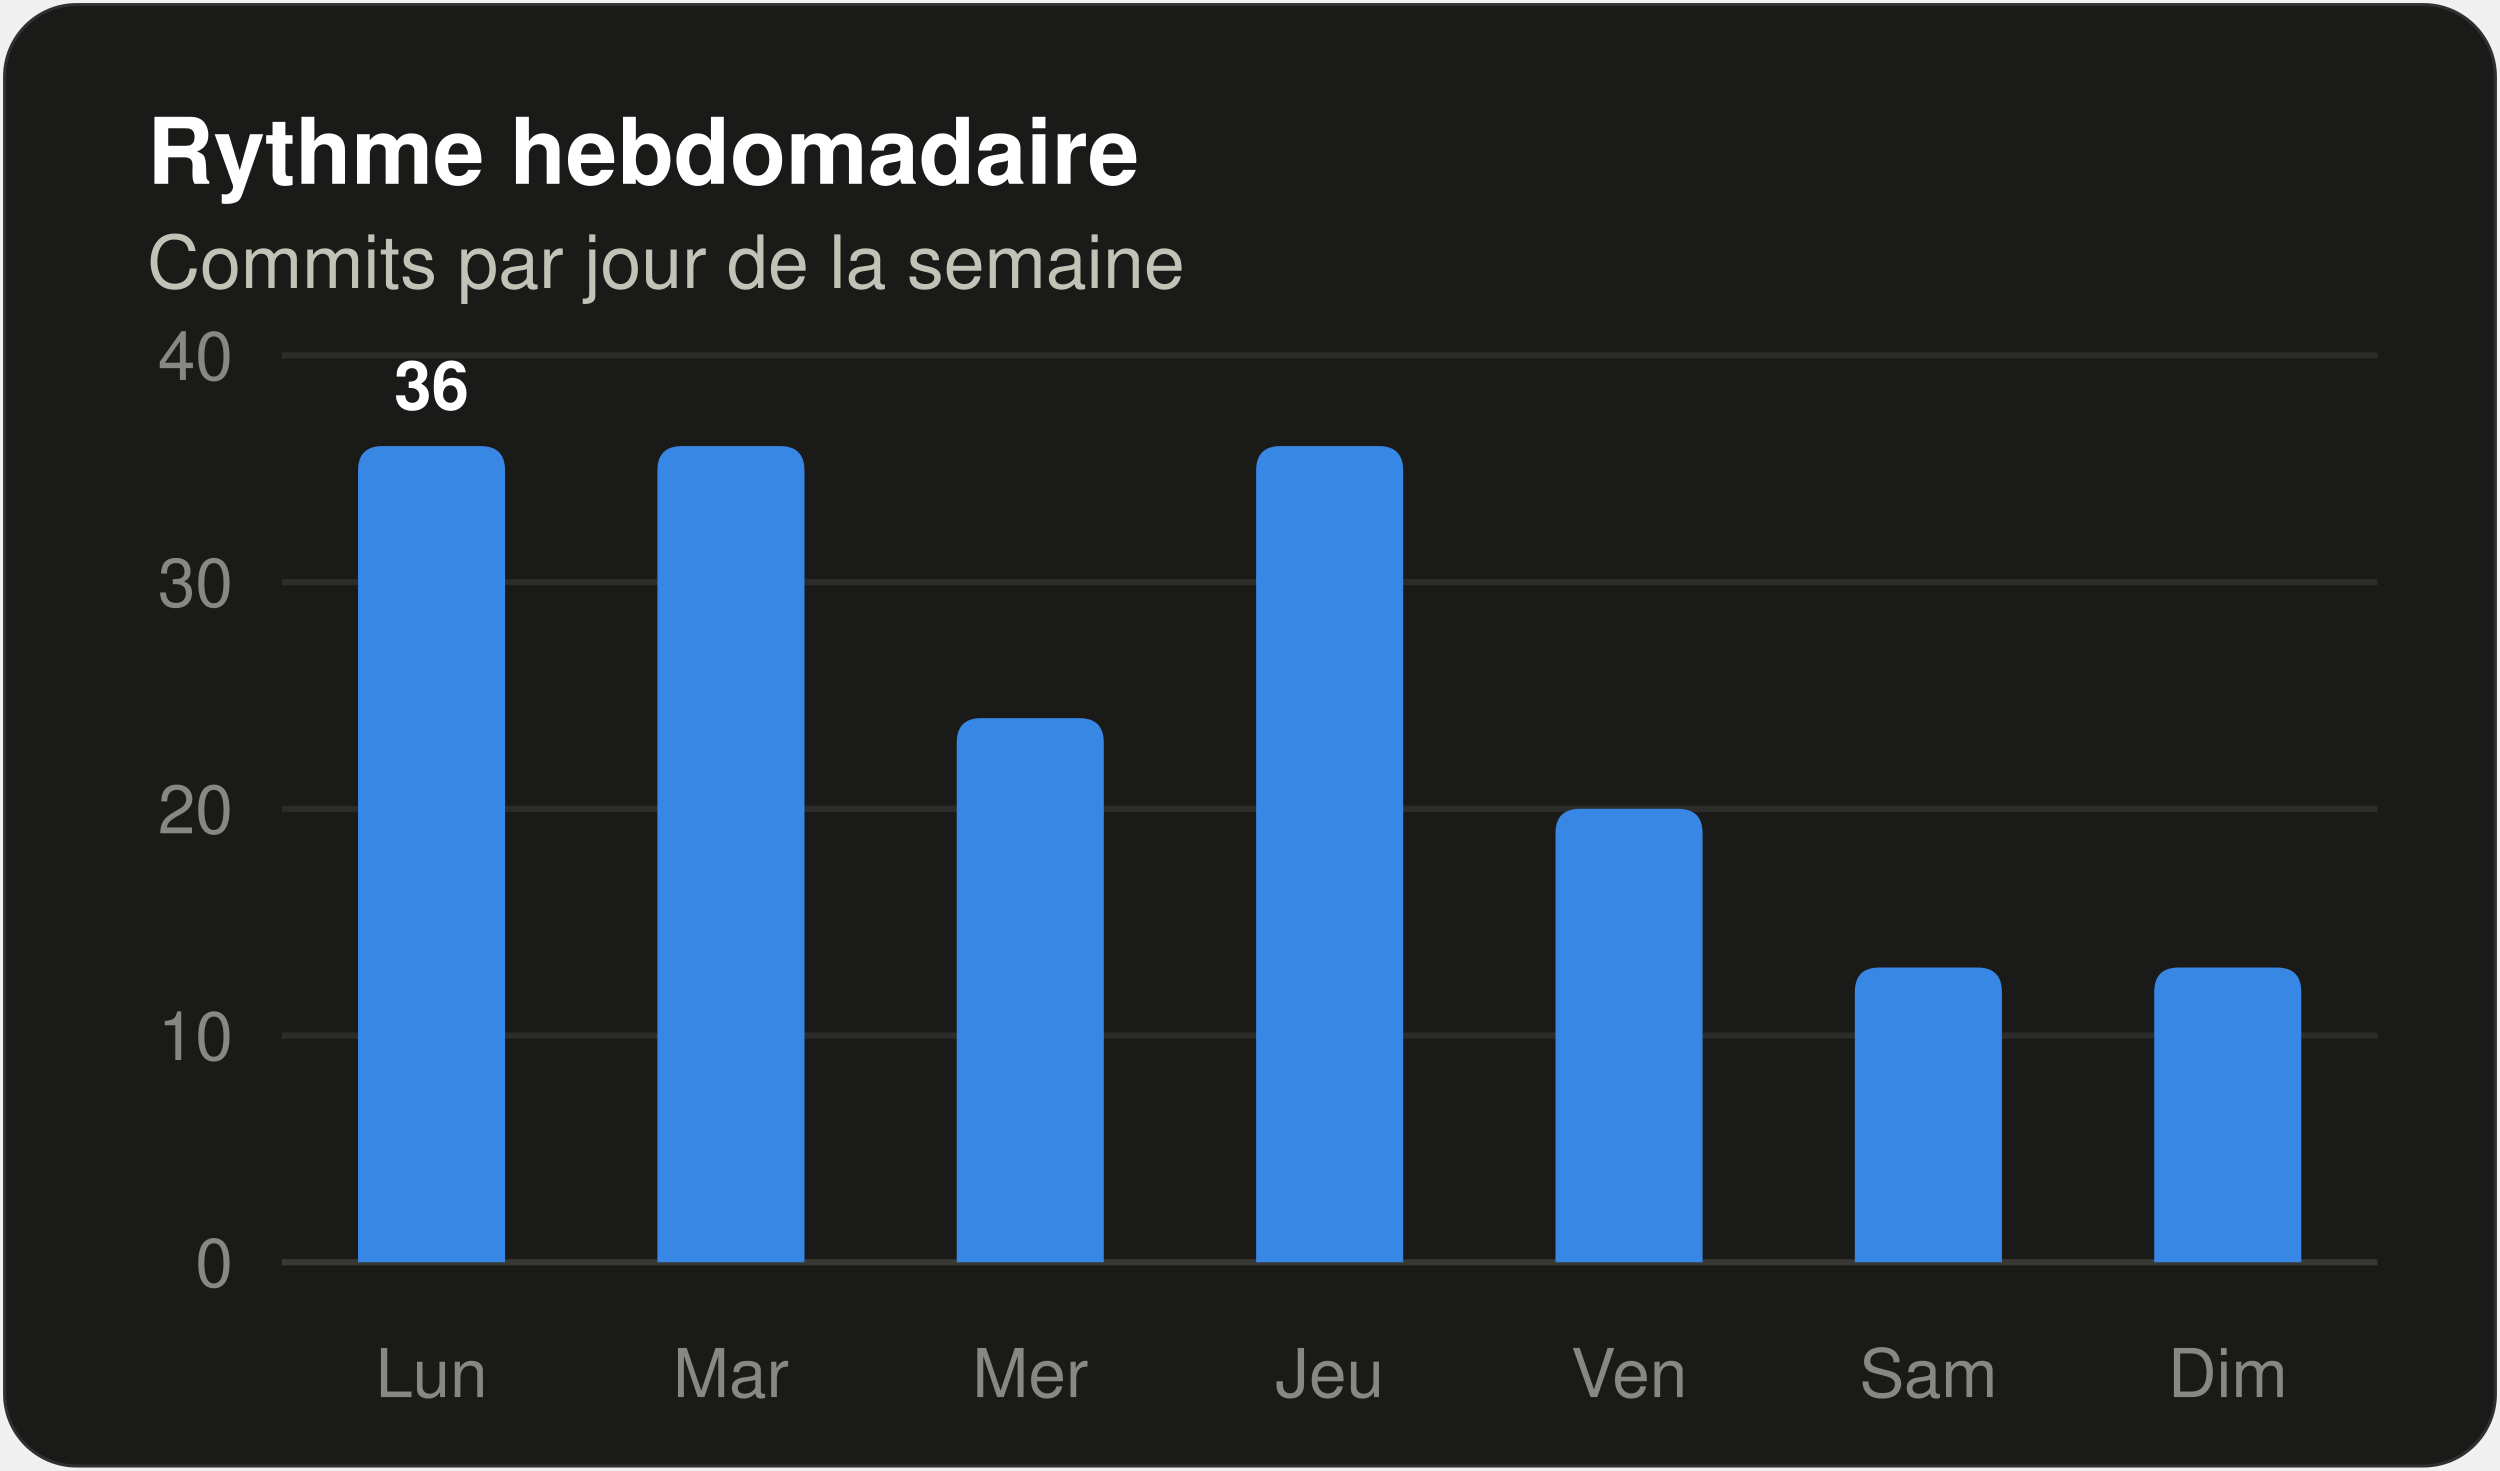
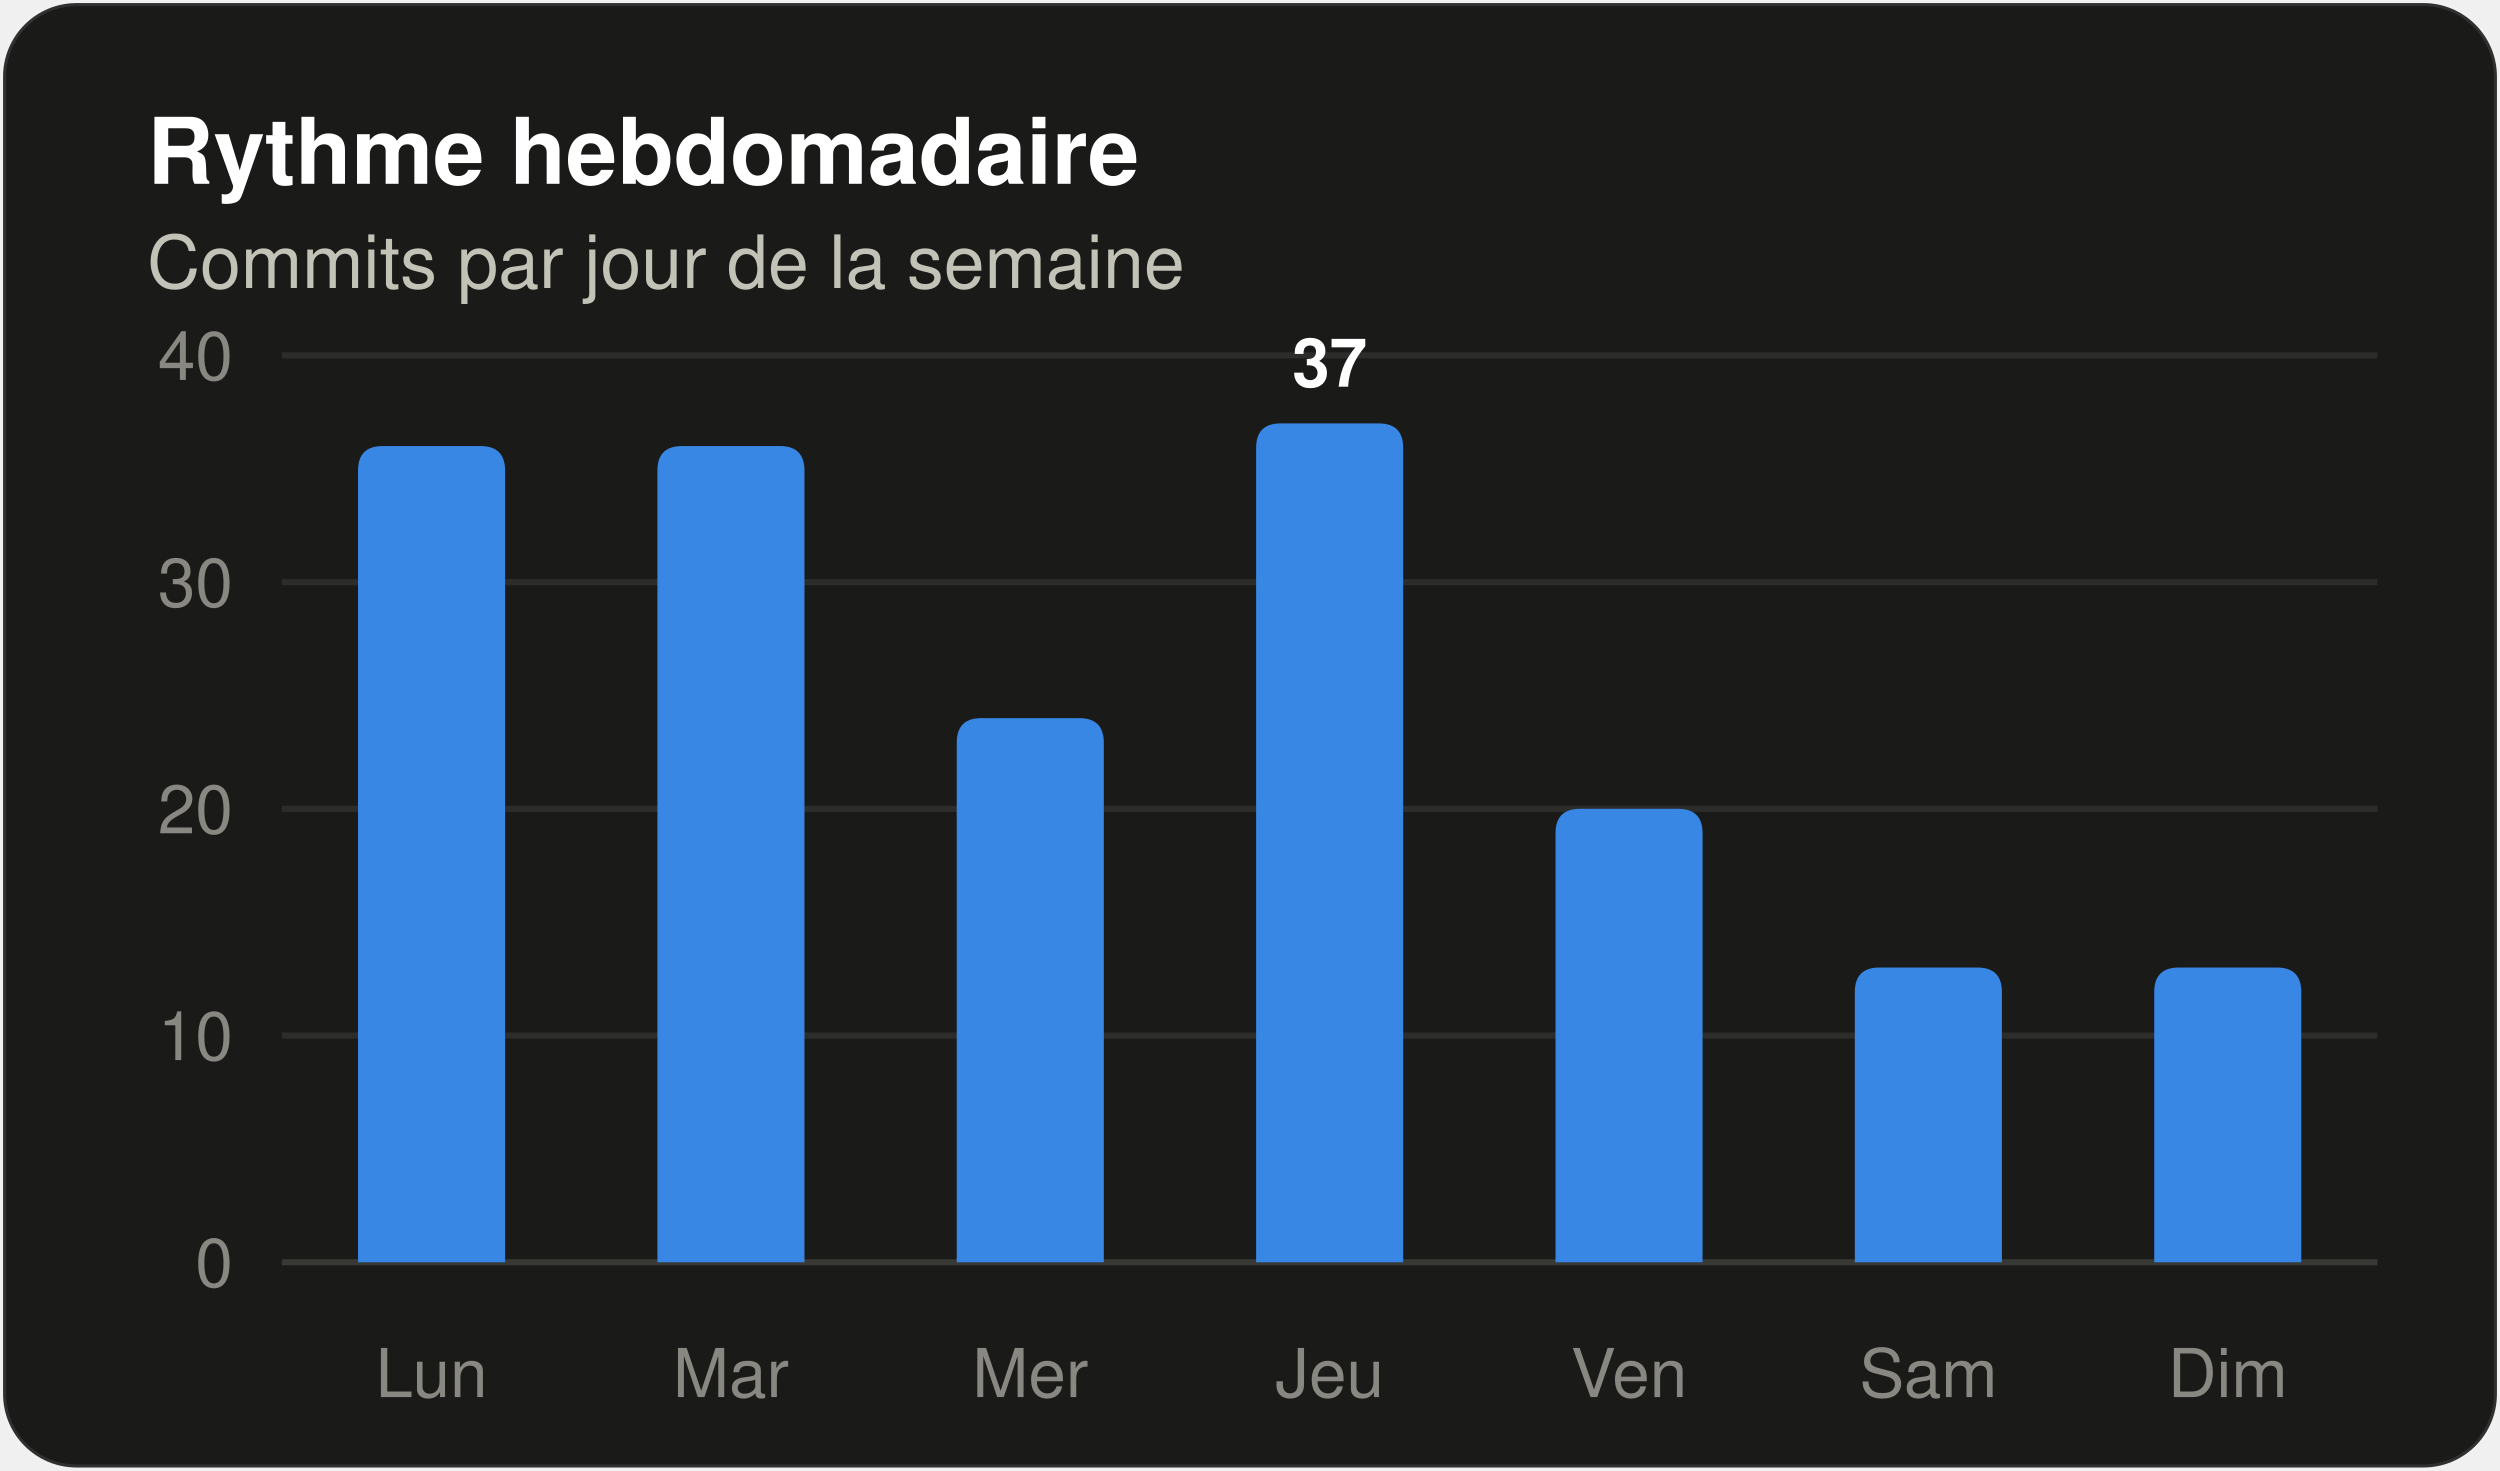
<svg xmlns="http://www.w3.org/2000/svg" width="408" height="240" viewBox="0 0 408 240" role="img" aria-label="Histogramme des commits par jour de la semaine" font-family="system-ui, 'Segoe UI', Ubuntu, Helvetica, Arial, sans-serif">
  <rect x="0.5" y="0.5" width="407" height="239" rx="12" fill="#1a1a19" stroke="rgba(255,255,255,0.10)" />
  <text x="24" y="30" font-size="15" fill="#ffffff" font-weight="600">Rythme hebdomadaire</text>
  <text x="24" y="47" font-size="12" fill="#c3c2b7">Commits par jour de la semaine</text>
  <line x1="46" y1="206.0" x2="388" y2="206.0" stroke="#383835" stroke-width="1" />
  <text x="38" y="210" font-size="11" fill="#898781" text-anchor="end" font-variant-numeric="tabular-nums">0</text>
  <line x1="46" y1="169.0" x2="388" y2="169.0" stroke="#2c2c2a" stroke-width="1" />
  <text x="38" y="173" font-size="11" fill="#898781" text-anchor="end" font-variant-numeric="tabular-nums">10</text>
  <line x1="46" y1="132.0" x2="388" y2="132.0" stroke="#2c2c2a" stroke-width="1" />
  <text x="38" y="136" font-size="11" fill="#898781" text-anchor="end" font-variant-numeric="tabular-nums">20</text>
  <line x1="46" y1="95.0" x2="388" y2="95.0" stroke="#2c2c2a" stroke-width="1" />
  <text x="38" y="99" font-size="11" fill="#898781" text-anchor="end" font-variant-numeric="tabular-nums">30</text>
  <line x1="46" y1="58.0" x2="388" y2="58.0" stroke="#2c2c2a" stroke-width="1" />
  <text x="38" y="62" font-size="11" fill="#898781" text-anchor="end" font-variant-numeric="tabular-nums">40</text>
  <path d="M 58.43 206.00 V 76.80 Q 58.43 72.80 62.43 72.80 H 78.43 Q 82.43 72.80 82.43 76.80 V 206.00 Z" fill="#3987e5" />
-   <text x="70.429" y="66.8" font-size="11" fill="#ffffff" font-weight="600" text-anchor="middle">36</text>
  <text x="70.429" y="228" font-size="11" fill="#898781" text-anchor="middle">Lun</text>
  <path d="M 107.29 206.00 V 76.80 Q 107.29 72.80 111.29 72.80 H 127.29 Q 131.29 72.80 131.29 76.80 V 206.00 Z" fill="#3987e5" />
  <text x="119.286" y="228" font-size="11" fill="#898781" text-anchor="middle">Mar</text>
  <path d="M 156.14 206.00 V 121.20 Q 156.14 117.20 160.14 117.20 H 176.14 Q 180.14 117.20 180.14 121.20 V 206.00 Z" fill="#3987e5" />
  <text x="168.143" y="228" font-size="11" fill="#898781" text-anchor="middle">Mer</text>
-   <path d="M 205.00 206.00 V 76.80 Q 205.00 72.80 209.00 72.80 H 225.00 Q 229.00 72.80 229.00 76.80 V 206.00 Z" fill="#3987e5" />
+   <path d="M 205.00 206.00 V 73.10 Q 205.00 69.10 209.00 69.10 H 225.00 Q 229.00 69.10 229.00 73.10 V 206.00 Z" fill="#3987e5" />
+   <text x="217" y="63.1" font-size="11" fill="#ffffff" font-weight="600" text-anchor="middle">37</text>
  <text x="217" y="228" font-size="11" fill="#898781" text-anchor="middle">Jeu</text>
  <path d="M 253.86 206.00 V 136.00 Q 253.86 132.00 257.86 132.00 H 273.86 Q 277.86 132.00 277.86 136.00 V 206.00 Z" fill="#3987e5" />
  <text x="265.857" y="228" font-size="11" fill="#898781" text-anchor="middle">Ven</text>
  <path d="M 302.71 206.00 V 161.90 Q 302.71 157.90 306.71 157.90 H 322.71 Q 326.71 157.90 326.71 161.90 V 206.00 Z" fill="#3987e5" />
  <text x="314.714" y="228" font-size="11" fill="#898781" text-anchor="middle">Sam</text>
  <path d="M 351.57 206.00 V 161.90 Q 351.57 157.90 355.57 157.90 H 371.57 Q 375.57 157.90 375.57 161.90 V 206.00 Z" fill="#3987e5" />
  <text x="363.571" y="228" font-size="11" fill="#898781" text-anchor="middle">Dim</text>
</svg>
